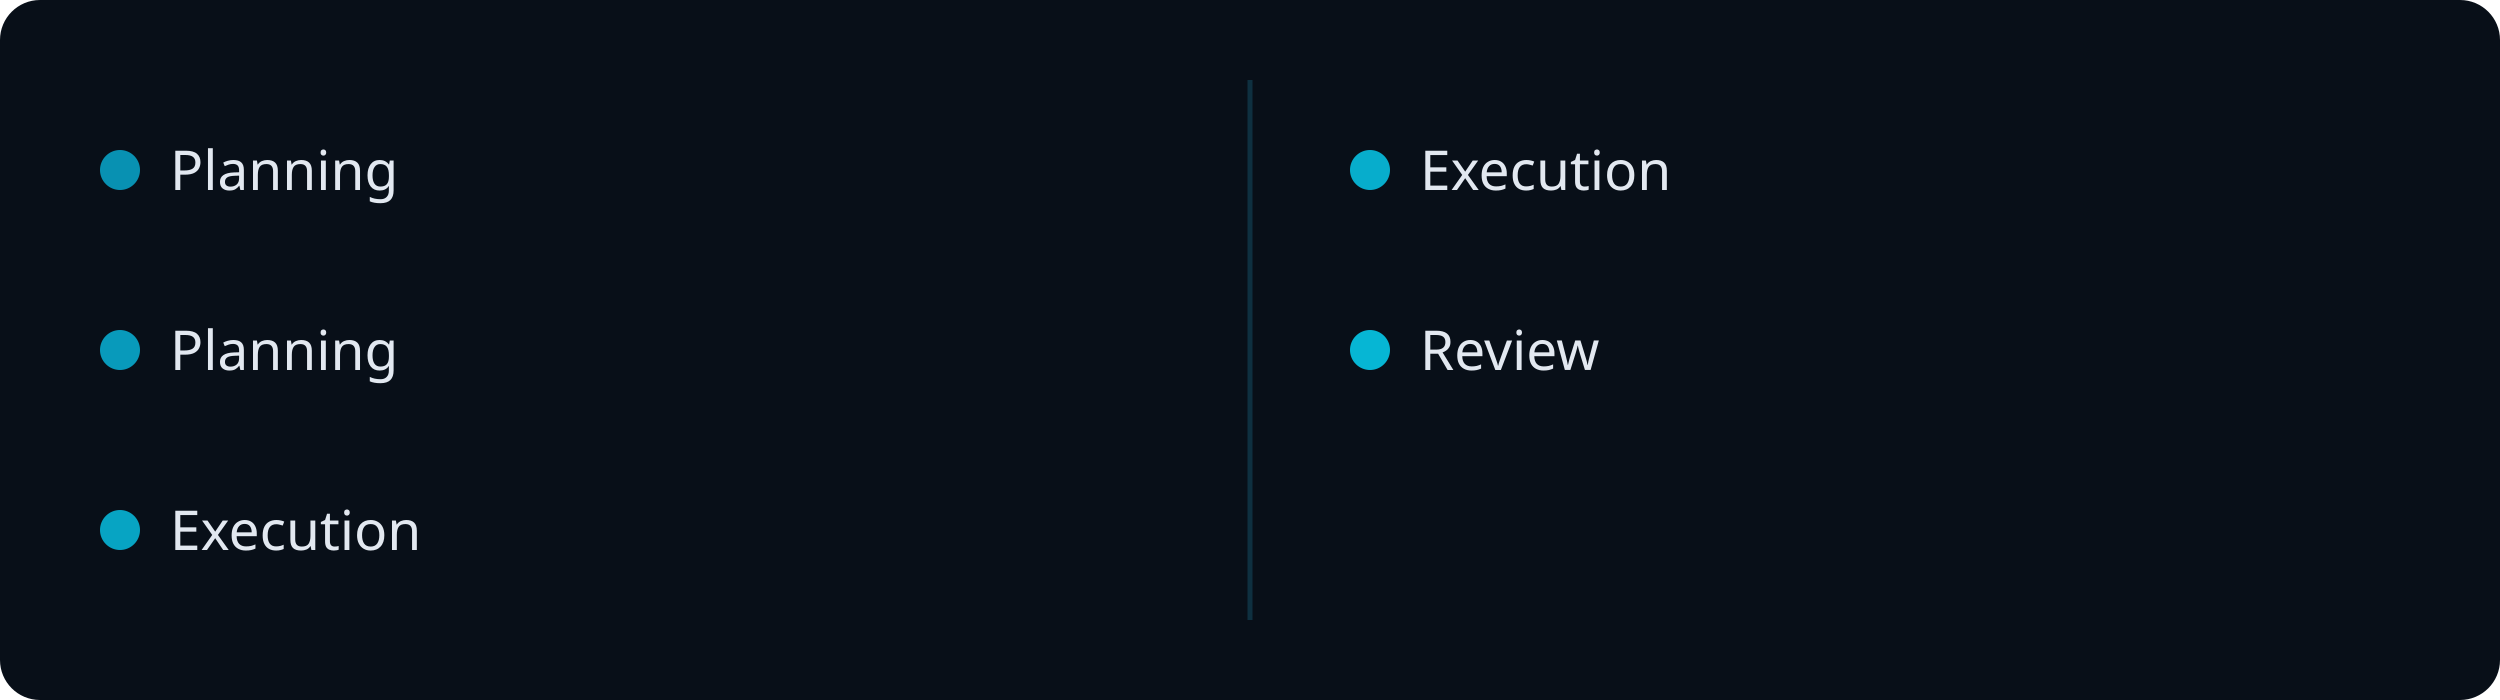
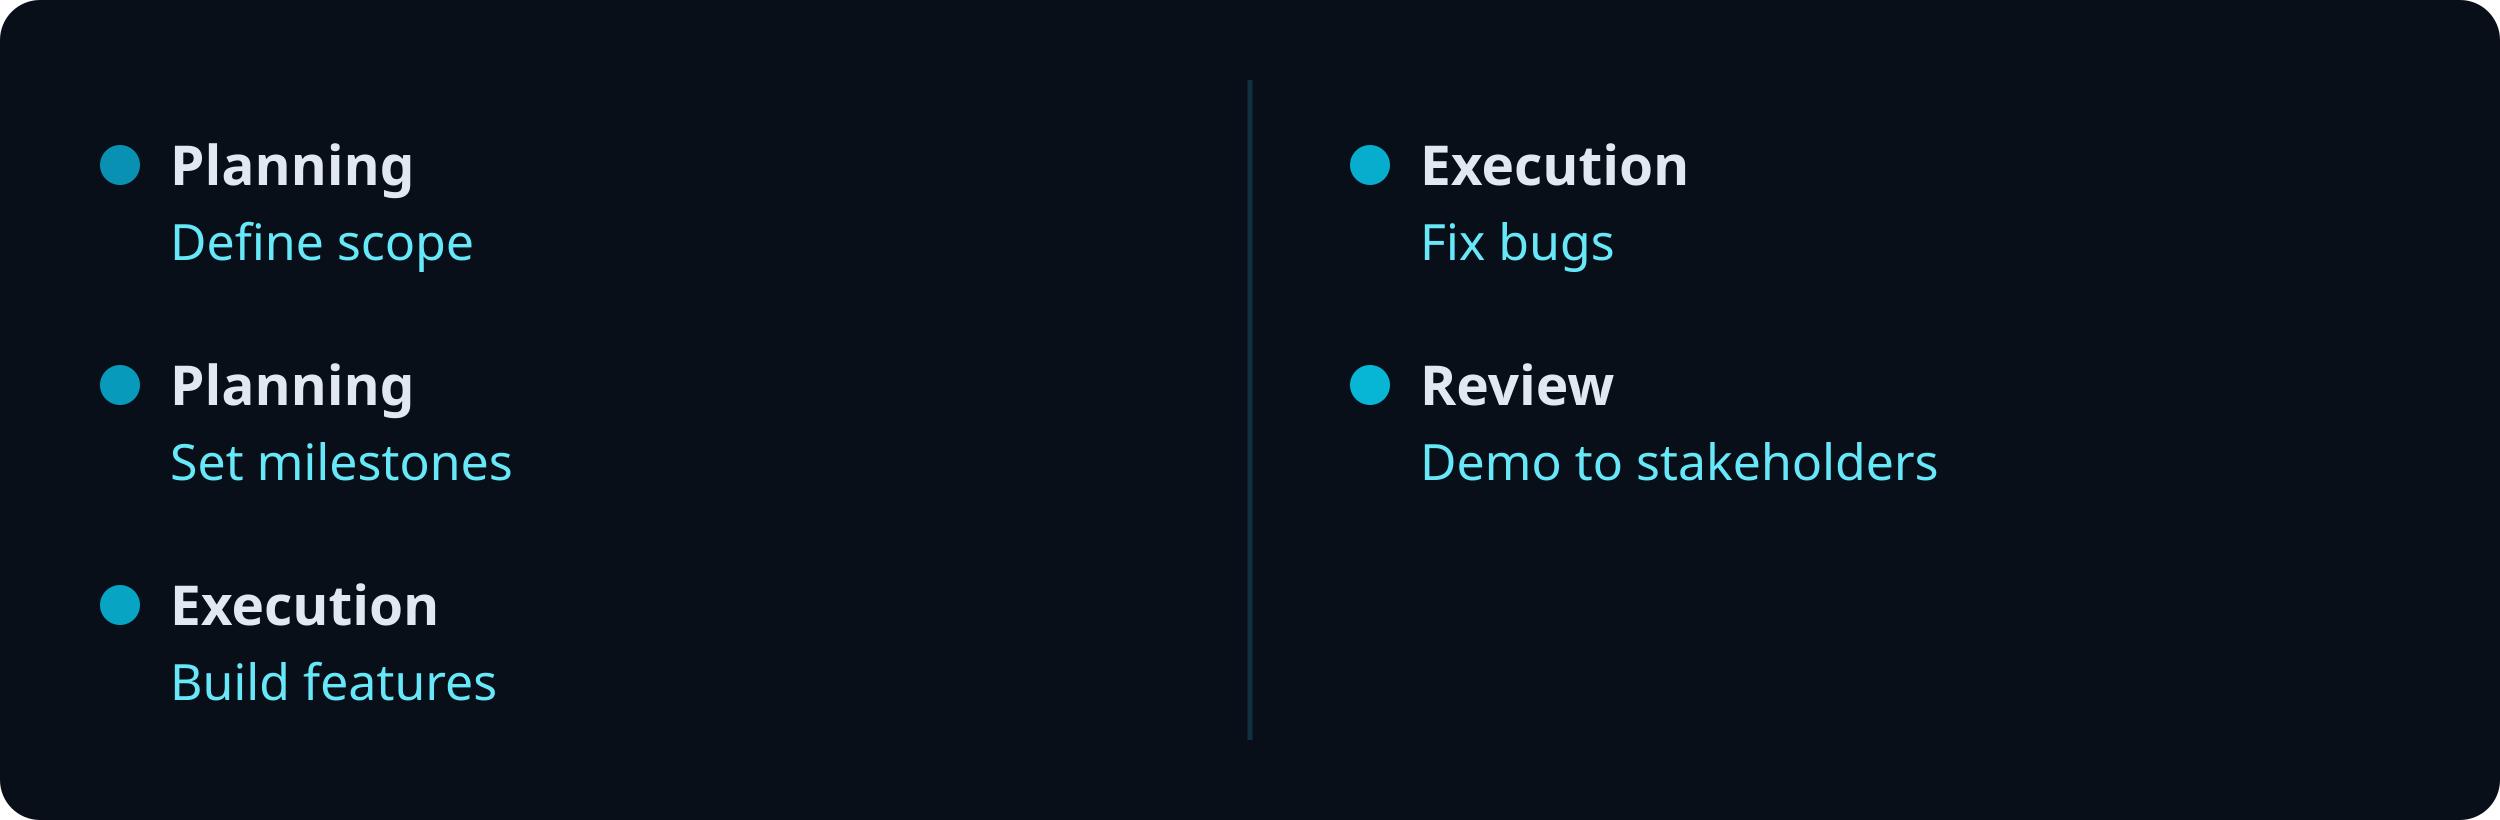
- <svg xmlns="http://www.w3.org/2000/svg" viewBox="0 0 500 140" style="width:100%;height:auto">
-   <rect width="500" height="140" fill="#080f18" rx="8" />
-   <line x1="250" y1="16" x2="250" y2="124" stroke="#0e3040" stroke-width="1" />
-   <circle cx="24" cy="34" r="4" fill="#0891b2" />
-   <text x="34" y="38" font-size="11" fill="#e2e8f0" font-family="system-ui,sans-serif">Planning</text>
-   <circle cx="24" cy="70" r="4" fill="#089abb" />
-   <text x="34" y="74" font-size="11" fill="#e2e8f0" font-family="system-ui,sans-serif">Planning</text>
-   <circle cx="24" cy="106" r="4" fill="#07a4c3" />
-   <text x="34" y="110" font-size="11" fill="#e2e8f0" font-family="system-ui,sans-serif">Execution</text>
-   <circle cx="274" cy="34" r="4" fill="#07adcc" />
-   <text x="284" y="38" font-size="11" fill="#e2e8f0" font-family="system-ui,sans-serif">Execution</text>
-   <circle cx="274" cy="70" r="4" fill="#06b6d4" />
-   <text x="284" y="74" font-size="11" fill="#e2e8f0" font-family="system-ui,sans-serif">Review</text>
+ <svg xmlns="http://www.w3.org/2000/svg" viewBox="0 0 500 164" style="width:100%;height:auto">
+   <rect width="500" height="164" fill="#080f18" rx="8" />
+   <line x1="250" y1="16" x2="250" y2="148" stroke="#0e3040" stroke-width="1" />
+   <circle cx="24" cy="33" r="4" fill="#0891b2" />
+   <text x="34" y="37" font-size="11" fill="#e2e8f0" font-family="system-ui,sans-serif" font-weight="600">Planning</text>
+   <text x="34" y="52" font-size="10" fill="#67e8f9" font-family="system-ui,sans-serif">Define scope</text>
+   <circle cx="24" cy="77" r="4" fill="#089abb" />
+   <text x="34" y="81" font-size="11" fill="#e2e8f0" font-family="system-ui,sans-serif" font-weight="600">Planning</text>
+   <text x="34" y="96" font-size="10" fill="#67e8f9" font-family="system-ui,sans-serif">Set milestones</text>
+   <circle cx="24" cy="121" r="4" fill="#07a4c3" />
+   <text x="34" y="125" font-size="11" fill="#e2e8f0" font-family="system-ui,sans-serif" font-weight="600">Execution</text>
+   <text x="34" y="140" font-size="10" fill="#67e8f9" font-family="system-ui,sans-serif">Build features</text>
+   <circle cx="274" cy="33" r="4" fill="#07adcc" />
+   <text x="284" y="37" font-size="11" fill="#e2e8f0" font-family="system-ui,sans-serif" font-weight="600">Execution</text>
+   <text x="284" y="52" font-size="10" fill="#67e8f9" font-family="system-ui,sans-serif">Fix bugs</text>
+   <circle cx="274" cy="77" r="4" fill="#06b6d4" />
+   <text x="284" y="81" font-size="11" fill="#e2e8f0" font-family="system-ui,sans-serif" font-weight="600">Review</text>
+   <text x="284" y="96" font-size="10" fill="#67e8f9" font-family="system-ui,sans-serif">Demo to stakeholders</text>
</svg>
